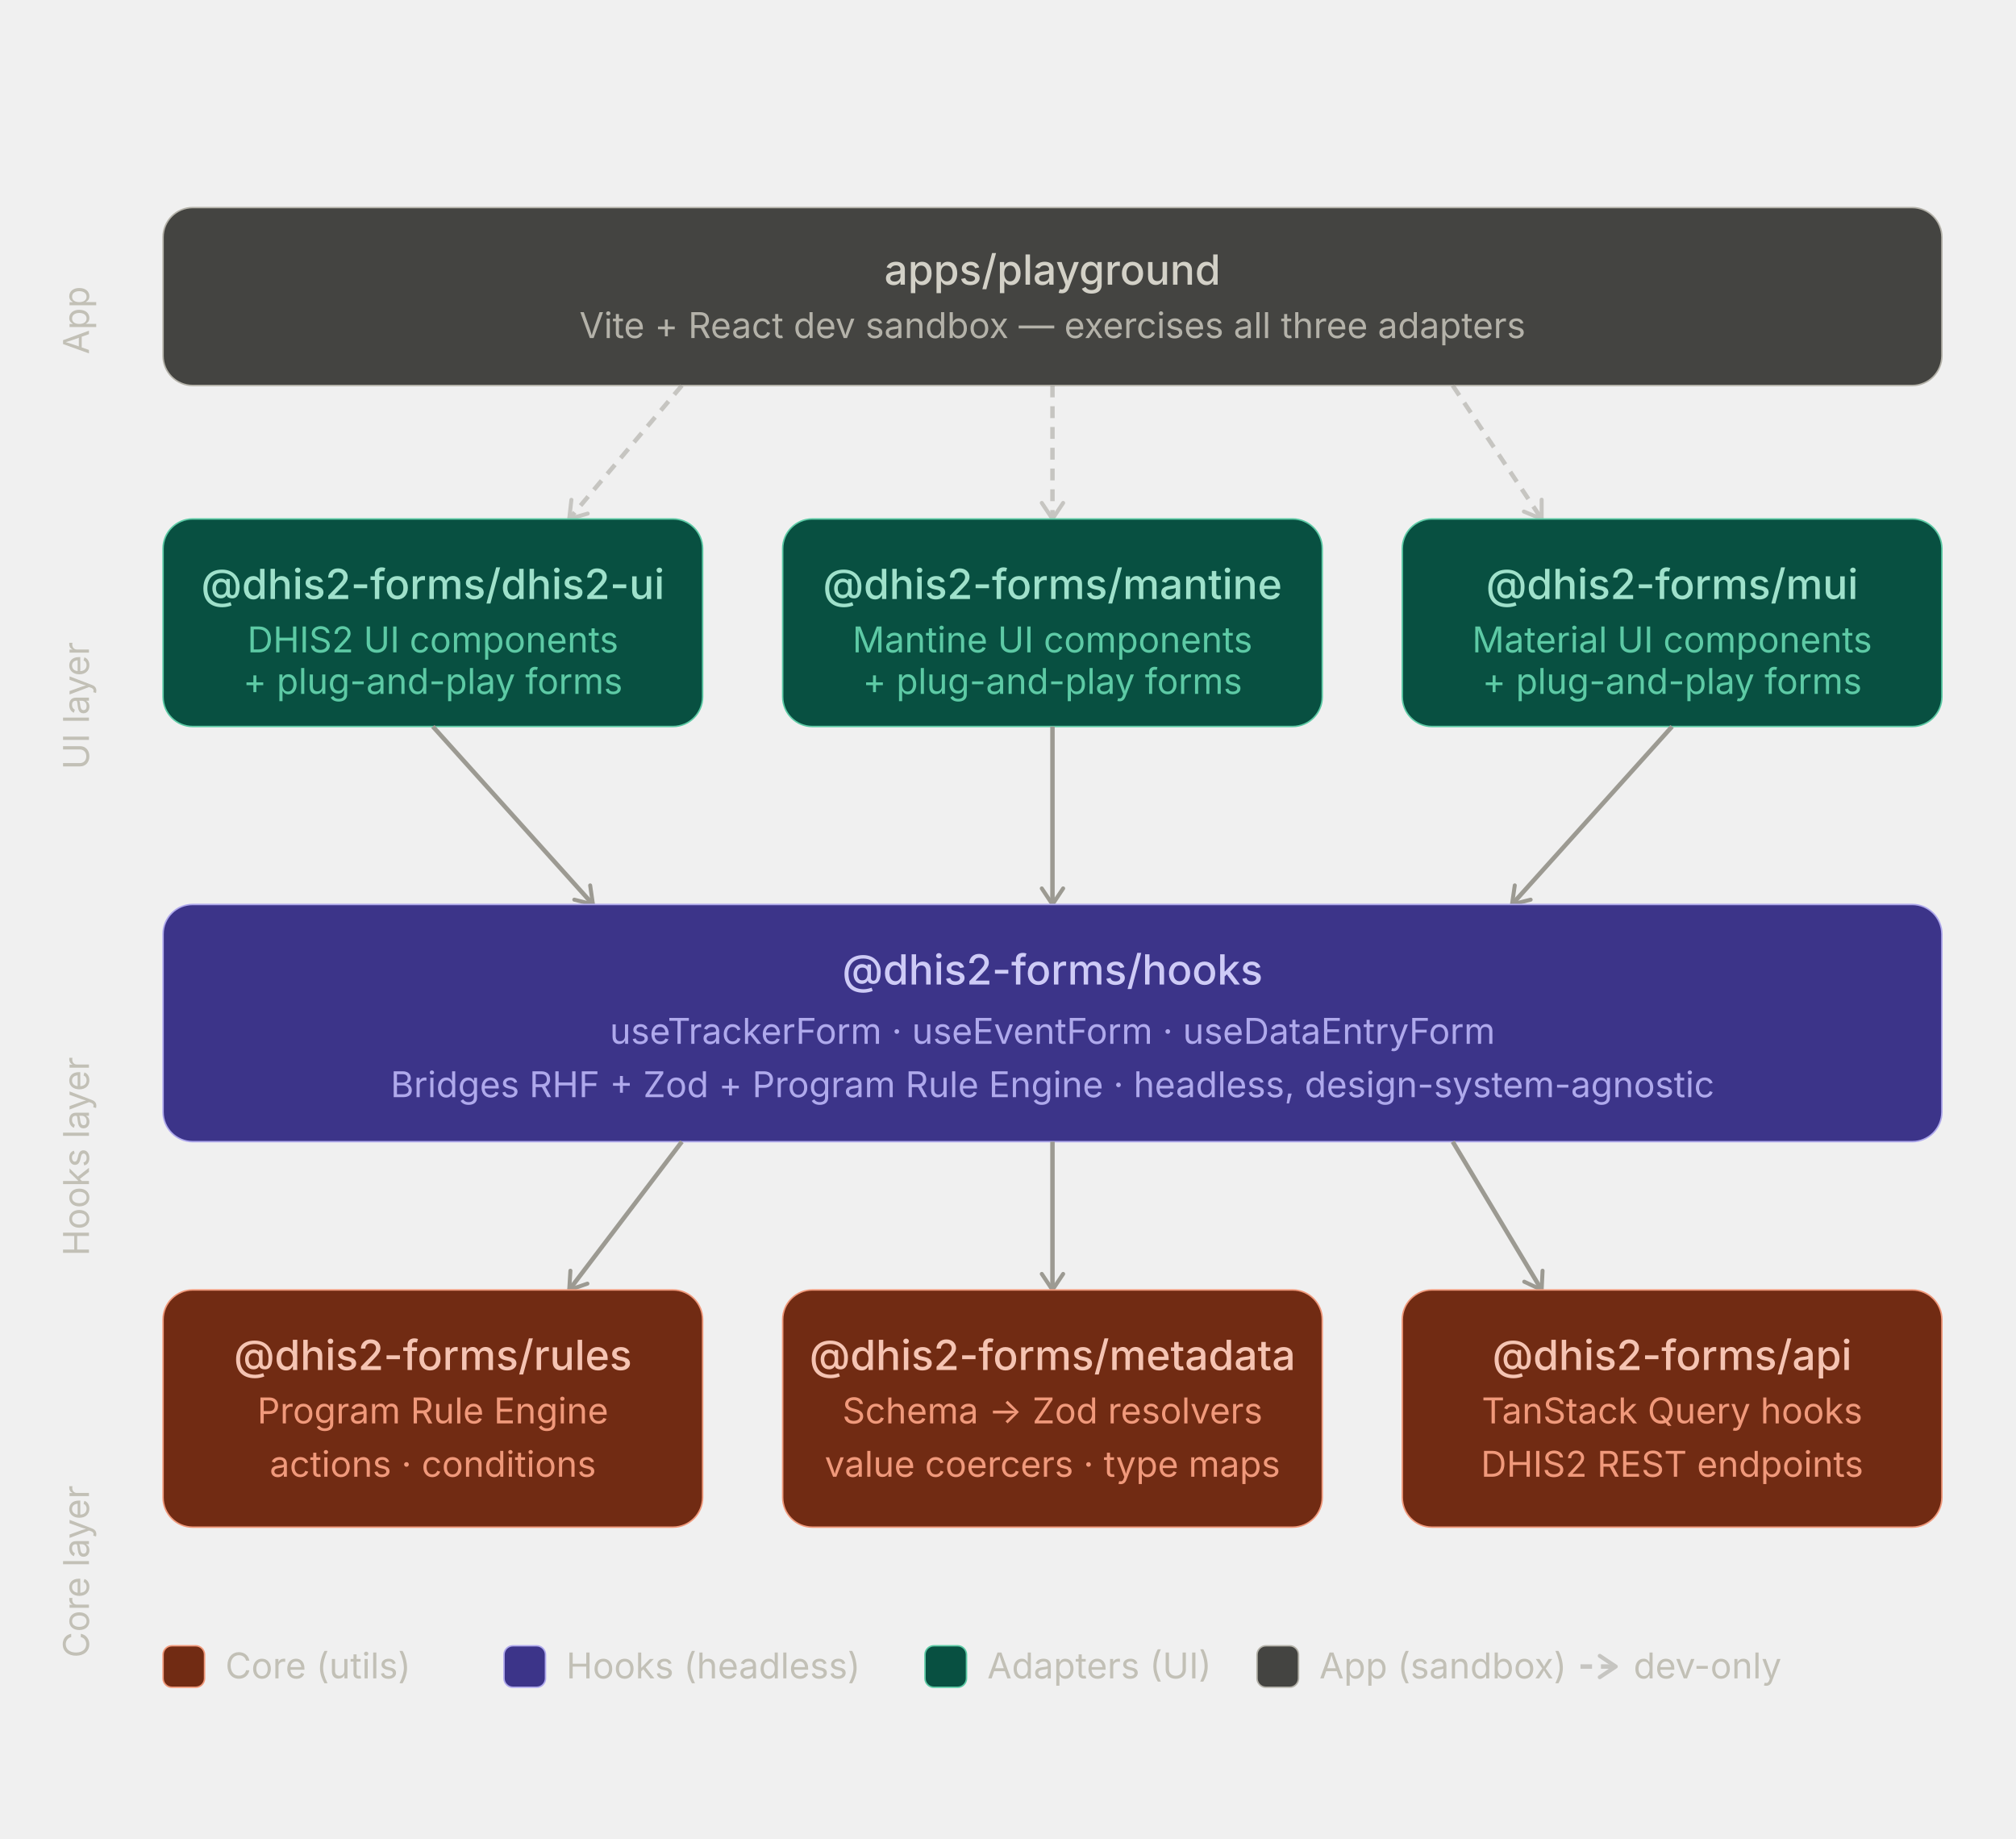
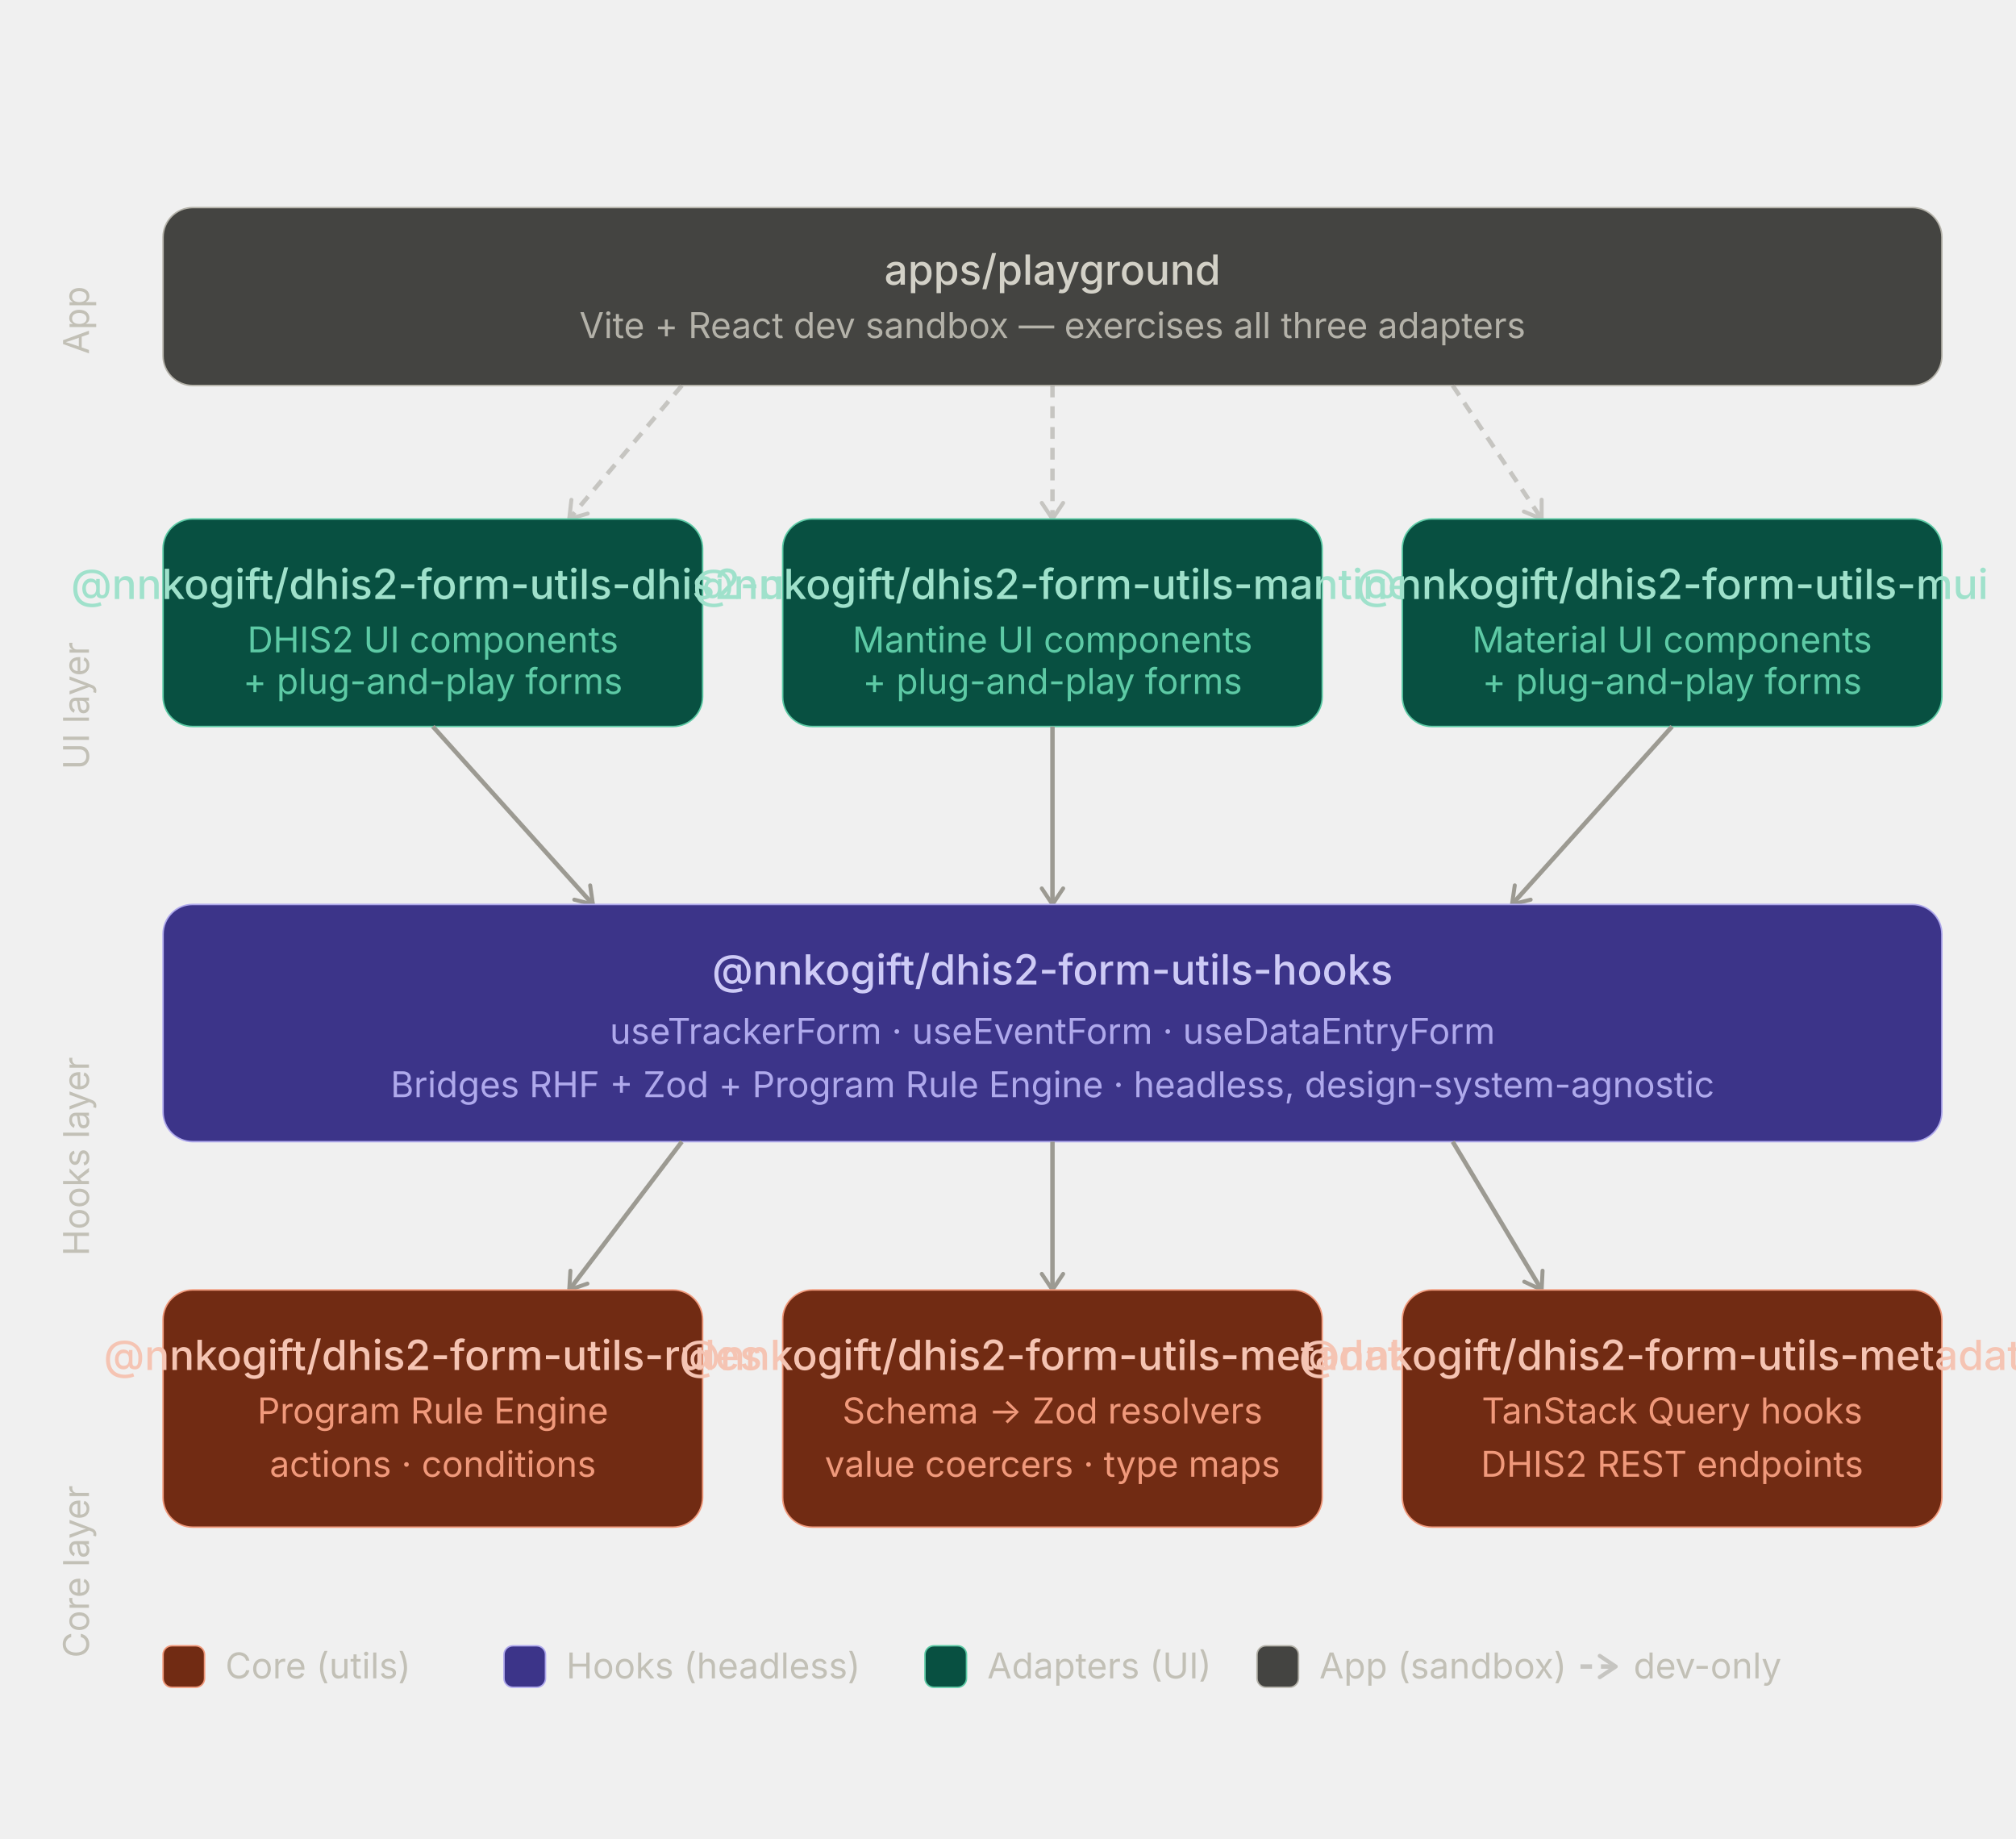
<svg xmlns="http://www.w3.org/2000/svg" width="100%" viewBox="0 0 680 620" role="img" style="">
  <defs>
    <marker id="arrow" viewBox="0 0 10 10" refX="8" refY="5" markerWidth="6" markerHeight="6" orient="auto-start-reverse">
      <path d="M2 1L8 5L2 9" fill="none" stroke="context-stroke" stroke-width="1.5" stroke-linecap="round" stroke-linejoin="round" />
    </marker>
    <mask id="imagine-text-gaps-c8yz4d" maskUnits="userSpaceOnUse">
      <rect x="0" y="0" width="680" height="620" fill="white" />
      <rect x="14.141" y="94" width="31.719" height="19" fill="black" rx="2" />
      <rect x="5.023" y="224" width="49.953" height="19" fill="black" rx="2" />
      <rect x="-6.816" y="376" width="73.633" height="19" fill="black" rx="2" />
      <rect x="-2.941" y="516" width="65.883" height="19" fill="black" rx="2" />
      <rect x="295.008" y="80" width="119.984" height="21.5" fill="black" rx="2" />
      <rect x="193.223" y="100" width="323.555" height="19" fill="black" rx="2" />
      <rect x="66.652" y="186" width="158.695" height="21.5" fill="black" rx="2" />
      <rect x="80.539" y="206" width="130.922" height="19" fill="black" rx="2" />
      <rect x="80.465" y="220" width="131.07" height="19" fill="black" rx="2" />
      <rect x="275.031" y="186" width="159.938" height="21.5" fill="black" rx="2" />
      <rect x="283.621" y="206" width="142.758" height="19" fill="black" rx="2" />
      <rect x="289.465" y="220" width="131.07" height="19" fill="black" rx="2" />
      <rect x="499.18" y="186" width="129.641" height="21.5" fill="black" rx="2" />
      <rect x="492.652" y="206" width="142.695" height="19" fill="black" rx="2" />
      <rect x="498.465" y="220" width="131.07" height="19" fill="black" rx="2" />
      <rect x="282.277" y="316" width="145.445" height="21.5" fill="black" rx="2" />
      <rect x="203.164" y="338" width="303.672" height="19" fill="black" rx="2" />
      <rect x="135.051" y="356" width="439.898" height="19" fill="black" rx="2" />
      <rect x="76.742" y="446" width="138.516" height="21.5" fill="black" rx="2" />
      <rect x="83.844" y="466" width="124.312" height="19" fill="black" rx="2" />
      <rect x="87.535" y="484" width="116.93" height="19" fill="black" rx="2" />
      <rect x="270.441" y="446" width="169.117" height="21.5" fill="black" rx="2" />
      <rect x="282.801" y="466" width="144.398" height="19" fill="black" rx="2" />
      <rect x="276.145" y="484" width="157.711" height="19" fill="black" rx="2" />
      <rect x="501.246" y="446" width="125.508" height="21.5" fill="black" rx="2" />
      <rect x="497.309" y="466" width="133.383" height="19" fill="black" rx="2" />
      <rect x="496.73" y="484" width="134.539" height="19" fill="black" rx="2" />
      <rect x="72" y="552" width="72.477" height="19" fill="black" rx="2" />
      <rect x="187" y="552" width="106.156" height="19" fill="black" rx="2" />
      <rect x="329" y="552" width="84.477" height="19" fill="black" rx="2" />
      <rect x="441" y="552" width="92.078" height="19" fill="black" rx="2" />
      <rect x="547" y="552" width="57.219" height="19" fill="black" rx="2" />
    </mask>
  </defs>
  <text x="30" y="108" text-anchor="middle" transform="rotate(-90,30,108)" style="fill:rgb(194, 192, 182);stroke:none;color:rgb(255, 255, 255);stroke-width:1px;stroke-linecap:butt;stroke-linejoin:miter;opacity:1;font-family:&quot;Anthropic Sans&quot;, -apple-system, &quot;system-ui&quot;, &quot;Segoe UI&quot;, sans-serif;font-size:12px;font-weight:400;text-anchor:middle;dominant-baseline:auto">App</text>
  <text x="30" y="238" text-anchor="middle" transform="rotate(-90,30,238)" style="fill:rgb(194, 192, 182);stroke:none;color:rgb(255, 255, 255);stroke-width:1px;stroke-linecap:butt;stroke-linejoin:miter;opacity:1;font-family:&quot;Anthropic Sans&quot;, -apple-system, &quot;system-ui&quot;, &quot;Segoe UI&quot;, sans-serif;font-size:12px;font-weight:400;text-anchor:middle;dominant-baseline:auto">UI layer</text>
  <text x="30" y="390" text-anchor="middle" transform="rotate(-90,30,390)" style="fill:rgb(194, 192, 182);stroke:none;color:rgb(255, 255, 255);stroke-width:1px;stroke-linecap:butt;stroke-linejoin:miter;opacity:1;font-family:&quot;Anthropic Sans&quot;, -apple-system, &quot;system-ui&quot;, &quot;Segoe UI&quot;, sans-serif;font-size:12px;font-weight:400;text-anchor:middle;dominant-baseline:auto">Hooks layer</text>
  <text x="30" y="530" text-anchor="middle" transform="rotate(-90,30,530)" style="fill:rgb(194, 192, 182);stroke:none;color:rgb(255, 255, 255);stroke-width:1px;stroke-linecap:butt;stroke-linejoin:miter;opacity:1;font-family:&quot;Anthropic Sans&quot;, -apple-system, &quot;system-ui&quot;, &quot;Segoe UI&quot;, sans-serif;font-size:12px;font-weight:400;text-anchor:middle;dominant-baseline:auto">Core layer</text>
  <g style="fill:rgb(0, 0, 0);stroke:none;color:rgb(255, 255, 255);stroke-width:1px;stroke-linecap:butt;stroke-linejoin:miter;opacity:1;font-family:&quot;Anthropic Sans&quot;, -apple-system, &quot;system-ui&quot;, &quot;Segoe UI&quot;, sans-serif;font-size:16px;font-weight:400;text-anchor:start;dominant-baseline:auto">
    <rect x="55" y="70" width="600" height="60" rx="10" stroke-width="0.5" style="fill:rgb(68, 68, 65);stroke:rgb(180, 178, 169);color:rgb(255, 255, 255);stroke-width:0.5px;stroke-linecap:butt;stroke-linejoin:miter;opacity:1;font-family:&quot;Anthropic Sans&quot;, -apple-system, &quot;system-ui&quot;, &quot;Segoe UI&quot;, sans-serif;font-size:16px;font-weight:400;text-anchor:start;dominant-baseline:auto" />
    <text x="355" y="96" text-anchor="middle" style="fill:rgb(211, 209, 199);stroke:none;color:rgb(255, 255, 255);stroke-width:1px;stroke-linecap:butt;stroke-linejoin:miter;opacity:1;font-family:&quot;Anthropic Sans&quot;, -apple-system, &quot;system-ui&quot;, &quot;Segoe UI&quot;, sans-serif;font-size:14px;font-weight:500;text-anchor:middle;dominant-baseline:auto">apps/playground</text>
    <text x="355" y="114" text-anchor="middle" style="fill:rgb(180, 178, 169);stroke:none;color:rgb(255, 255, 255);stroke-width:1px;stroke-linecap:butt;stroke-linejoin:miter;opacity:1;font-family:&quot;Anthropic Sans&quot;, -apple-system, &quot;system-ui&quot;, &quot;Segoe UI&quot;, sans-serif;font-size:12px;font-weight:400;text-anchor:middle;dominant-baseline:auto">Vite + React dev sandbox — exercises all three adapters</text>
  </g>
  <line x1="230" y1="130" x2="192" y2="175" marker-end="url(#arrow)" stroke-dasharray="4 3" opacity="0.5" style="fill:none;stroke:rgb(156, 154, 146);color:rgb(255, 255, 255);stroke-width:1.5px;stroke-dasharray:4px, 3px;stroke-linecap:butt;stroke-linejoin:miter;opacity:0.5;font-family:&quot;Anthropic Sans&quot;, -apple-system, &quot;system-ui&quot;, &quot;Segoe UI&quot;, sans-serif;font-size:16px;font-weight:400;text-anchor:start;dominant-baseline:auto" />
  <line x1="355" y1="130" x2="355" y2="175" marker-end="url(#arrow)" stroke-dasharray="4 3" opacity="0.5" style="fill:none;stroke:rgb(156, 154, 146);color:rgb(255, 255, 255);stroke-width:1.5px;stroke-dasharray:4px, 3px;stroke-linecap:butt;stroke-linejoin:miter;opacity:0.5;font-family:&quot;Anthropic Sans&quot;, -apple-system, &quot;system-ui&quot;, &quot;Segoe UI&quot;, sans-serif;font-size:16px;font-weight:400;text-anchor:start;dominant-baseline:auto" />
  <line x1="490" y1="130" x2="520" y2="175" marker-end="url(#arrow)" stroke-dasharray="4 3" opacity="0.5" style="fill:none;stroke:rgb(156, 154, 146);color:rgb(255, 255, 255);stroke-width:1.5px;stroke-dasharray:4px, 3px;stroke-linecap:butt;stroke-linejoin:miter;opacity:0.5;font-family:&quot;Anthropic Sans&quot;, -apple-system, &quot;system-ui&quot;, &quot;Segoe UI&quot;, sans-serif;font-size:16px;font-weight:400;text-anchor:start;dominant-baseline:auto" />
  <g style="fill:rgb(0, 0, 0);stroke:none;color:rgb(255, 255, 255);stroke-width:1px;stroke-linecap:butt;stroke-linejoin:miter;opacity:1;font-family:&quot;Anthropic Sans&quot;, -apple-system, &quot;system-ui&quot;, &quot;Segoe UI&quot;, sans-serif;font-size:16px;font-weight:400;text-anchor:start;dominant-baseline:auto">
    <rect x="55" y="175" width="182" height="70" rx="10" stroke-width="0.5" style="fill:rgb(8, 80, 65);stroke:rgb(93, 202, 165);color:rgb(255, 255, 255);stroke-width:0.5px;stroke-linecap:butt;stroke-linejoin:miter;opacity:1;font-family:&quot;Anthropic Sans&quot;, -apple-system, &quot;system-ui&quot;, &quot;Segoe UI&quot;, sans-serif;font-size:16px;font-weight:400;text-anchor:start;dominant-baseline:auto" />
-     <text x="146" y="202" text-anchor="middle" style="fill:rgb(159, 225, 203);stroke:none;color:rgb(255, 255, 255);stroke-width:1px;stroke-linecap:butt;stroke-linejoin:miter;opacity:1;font-family:&quot;Anthropic Sans&quot;, -apple-system, &quot;system-ui&quot;, &quot;Segoe UI&quot;, sans-serif;font-size:14px;font-weight:500;text-anchor:middle;dominant-baseline:auto">@dhis2-forms/dhis2-ui</text>
+     <text x="146" y="202" text-anchor="middle" style="fill:rgb(159, 225, 203);stroke:none;color:rgb(255, 255, 255);stroke-width:1px;stroke-linecap:butt;stroke-linejoin:miter;opacity:1;font-family:&quot;Anthropic Sans&quot;, -apple-system, &quot;system-ui&quot;, &quot;Segoe UI&quot;, sans-serif;font-size:14px;font-weight:500;text-anchor:middle;dominant-baseline:auto">@nnkogift/dhis2-form-utils-dhis2-ui</text>
    <text x="146" y="220" text-anchor="middle" style="fill:rgb(93, 202, 165);stroke:none;color:rgb(255, 255, 255);stroke-width:1px;stroke-linecap:butt;stroke-linejoin:miter;opacity:1;font-family:&quot;Anthropic Sans&quot;, -apple-system, &quot;system-ui&quot;, &quot;Segoe UI&quot;, sans-serif;font-size:12px;font-weight:400;text-anchor:middle;dominant-baseline:auto">DHIS2 UI components</text>
    <text x="146" y="234" text-anchor="middle" style="fill:rgb(93, 202, 165);stroke:none;color:rgb(255, 255, 255);stroke-width:1px;stroke-linecap:butt;stroke-linejoin:miter;opacity:1;font-family:&quot;Anthropic Sans&quot;, -apple-system, &quot;system-ui&quot;, &quot;Segoe UI&quot;, sans-serif;font-size:12px;font-weight:400;text-anchor:middle;dominant-baseline:auto">+ plug-and-play forms</text>
  </g>
  <g style="fill:rgb(0, 0, 0);stroke:none;color:rgb(255, 255, 255);stroke-width:1px;stroke-linecap:butt;stroke-linejoin:miter;opacity:1;font-family:&quot;Anthropic Sans&quot;, -apple-system, &quot;system-ui&quot;, &quot;Segoe UI&quot;, sans-serif;font-size:16px;font-weight:400;text-anchor:start;dominant-baseline:auto">
    <rect x="264" y="175" width="182" height="70" rx="10" stroke-width="0.5" style="fill:rgb(8, 80, 65);stroke:rgb(93, 202, 165);color:rgb(255, 255, 255);stroke-width:0.5px;stroke-linecap:butt;stroke-linejoin:miter;opacity:1;font-family:&quot;Anthropic Sans&quot;, -apple-system, &quot;system-ui&quot;, &quot;Segoe UI&quot;, sans-serif;font-size:16px;font-weight:400;text-anchor:start;dominant-baseline:auto" />
-     <text x="355" y="202" text-anchor="middle" style="fill:rgb(159, 225, 203);stroke:none;color:rgb(255, 255, 255);stroke-width:1px;stroke-linecap:butt;stroke-linejoin:miter;opacity:1;font-family:&quot;Anthropic Sans&quot;, -apple-system, &quot;system-ui&quot;, &quot;Segoe UI&quot;, sans-serif;font-size:14px;font-weight:500;text-anchor:middle;dominant-baseline:auto">@dhis2-forms/mantine</text>
+     <text x="355" y="202" text-anchor="middle" style="fill:rgb(159, 225, 203);stroke:none;color:rgb(255, 255, 255);stroke-width:1px;stroke-linecap:butt;stroke-linejoin:miter;opacity:1;font-family:&quot;Anthropic Sans&quot;, -apple-system, &quot;system-ui&quot;, &quot;Segoe UI&quot;, sans-serif;font-size:14px;font-weight:500;text-anchor:middle;dominant-baseline:auto">@nnkogift/dhis2-form-utils-mantine</text>
    <text x="355" y="220" text-anchor="middle" style="fill:rgb(93, 202, 165);stroke:none;color:rgb(255, 255, 255);stroke-width:1px;stroke-linecap:butt;stroke-linejoin:miter;opacity:1;font-family:&quot;Anthropic Sans&quot;, -apple-system, &quot;system-ui&quot;, &quot;Segoe UI&quot;, sans-serif;font-size:12px;font-weight:400;text-anchor:middle;dominant-baseline:auto">Mantine UI components</text>
    <text x="355" y="234" text-anchor="middle" style="fill:rgb(93, 202, 165);stroke:none;color:rgb(255, 255, 255);stroke-width:1px;stroke-linecap:butt;stroke-linejoin:miter;opacity:1;font-family:&quot;Anthropic Sans&quot;, -apple-system, &quot;system-ui&quot;, &quot;Segoe UI&quot;, sans-serif;font-size:12px;font-weight:400;text-anchor:middle;dominant-baseline:auto">+ plug-and-play forms</text>
  </g>
  <g style="fill:rgb(0, 0, 0);stroke:none;color:rgb(255, 255, 255);stroke-width:1px;stroke-linecap:butt;stroke-linejoin:miter;opacity:1;font-family:&quot;Anthropic Sans&quot;, -apple-system, &quot;system-ui&quot;, &quot;Segoe UI&quot;, sans-serif;font-size:16px;font-weight:400;text-anchor:start;dominant-baseline:auto">
    <rect x="473" y="175" width="182" height="70" rx="10" stroke-width="0.5" style="fill:rgb(8, 80, 65);stroke:rgb(93, 202, 165);color:rgb(255, 255, 255);stroke-width:0.5px;stroke-linecap:butt;stroke-linejoin:miter;opacity:1;font-family:&quot;Anthropic Sans&quot;, -apple-system, &quot;system-ui&quot;, &quot;Segoe UI&quot;, sans-serif;font-size:16px;font-weight:400;text-anchor:start;dominant-baseline:auto" />
-     <text x="564" y="202" text-anchor="middle" style="fill:rgb(159, 225, 203);stroke:none;color:rgb(255, 255, 255);stroke-width:1px;stroke-linecap:butt;stroke-linejoin:miter;opacity:1;font-family:&quot;Anthropic Sans&quot;, -apple-system, &quot;system-ui&quot;, &quot;Segoe UI&quot;, sans-serif;font-size:14px;font-weight:500;text-anchor:middle;dominant-baseline:auto">@dhis2-forms/mui</text>
+     <text x="564" y="202" text-anchor="middle" style="fill:rgb(159, 225, 203);stroke:none;color:rgb(255, 255, 255);stroke-width:1px;stroke-linecap:butt;stroke-linejoin:miter;opacity:1;font-family:&quot;Anthropic Sans&quot;, -apple-system, &quot;system-ui&quot;, &quot;Segoe UI&quot;, sans-serif;font-size:14px;font-weight:500;text-anchor:middle;dominant-baseline:auto">@nnkogift/dhis2-form-utils-mui</text>
    <text x="564" y="220" text-anchor="middle" style="fill:rgb(93, 202, 165);stroke:none;color:rgb(255, 255, 255);stroke-width:1px;stroke-linecap:butt;stroke-linejoin:miter;opacity:1;font-family:&quot;Anthropic Sans&quot;, -apple-system, &quot;system-ui&quot;, &quot;Segoe UI&quot;, sans-serif;font-size:12px;font-weight:400;text-anchor:middle;dominant-baseline:auto">Material UI components</text>
    <text x="564" y="234" text-anchor="middle" style="fill:rgb(93, 202, 165);stroke:none;color:rgb(255, 255, 255);stroke-width:1px;stroke-linecap:butt;stroke-linejoin:miter;opacity:1;font-family:&quot;Anthropic Sans&quot;, -apple-system, &quot;system-ui&quot;, &quot;Segoe UI&quot;, sans-serif;font-size:12px;font-weight:400;text-anchor:middle;dominant-baseline:auto">+ plug-and-play forms</text>
  </g>
  <line x1="146" y1="245" x2="200" y2="305" marker-end="url(#arrow)" style="fill:none;stroke:rgb(156, 154, 146);color:rgb(255, 255, 255);stroke-width:1.5px;stroke-linecap:butt;stroke-linejoin:miter;opacity:1;font-family:&quot;Anthropic Sans&quot;, -apple-system, &quot;system-ui&quot;, &quot;Segoe UI&quot;, sans-serif;font-size:16px;font-weight:400;text-anchor:start;dominant-baseline:auto" />
  <line x1="355" y1="245" x2="355" y2="305" marker-end="url(#arrow)" style="fill:none;stroke:rgb(156, 154, 146);color:rgb(255, 255, 255);stroke-width:1.5px;stroke-linecap:butt;stroke-linejoin:miter;opacity:1;font-family:&quot;Anthropic Sans&quot;, -apple-system, &quot;system-ui&quot;, &quot;Segoe UI&quot;, sans-serif;font-size:16px;font-weight:400;text-anchor:start;dominant-baseline:auto" />
  <line x1="564" y1="245" x2="510" y2="305" marker-end="url(#arrow)" style="fill:none;stroke:rgb(156, 154, 146);color:rgb(255, 255, 255);stroke-width:1.5px;stroke-linecap:butt;stroke-linejoin:miter;opacity:1;font-family:&quot;Anthropic Sans&quot;, -apple-system, &quot;system-ui&quot;, &quot;Segoe UI&quot;, sans-serif;font-size:16px;font-weight:400;text-anchor:start;dominant-baseline:auto" />
  <g style="fill:rgb(0, 0, 0);stroke:none;color:rgb(255, 255, 255);stroke-width:1px;stroke-linecap:butt;stroke-linejoin:miter;opacity:1;font-family:&quot;Anthropic Sans&quot;, -apple-system, &quot;system-ui&quot;, &quot;Segoe UI&quot;, sans-serif;font-size:16px;font-weight:400;text-anchor:start;dominant-baseline:auto">
    <rect x="55" y="305" width="600" height="80" rx="10" stroke-width="0.5" style="fill:rgb(60, 52, 137);stroke:rgb(175, 169, 236);color:rgb(255, 255, 255);stroke-width:0.5px;stroke-linecap:butt;stroke-linejoin:miter;opacity:1;font-family:&quot;Anthropic Sans&quot;, -apple-system, &quot;system-ui&quot;, &quot;Segoe UI&quot;, sans-serif;font-size:16px;font-weight:400;text-anchor:start;dominant-baseline:auto" />
-     <text x="355" y="332" text-anchor="middle" style="fill:rgb(206, 203, 246);stroke:none;color:rgb(255, 255, 255);stroke-width:1px;stroke-linecap:butt;stroke-linejoin:miter;opacity:1;font-family:&quot;Anthropic Sans&quot;, -apple-system, &quot;system-ui&quot;, &quot;Segoe UI&quot;, sans-serif;font-size:14px;font-weight:500;text-anchor:middle;dominant-baseline:auto">@dhis2-forms/hooks</text>
+     <text x="355" y="332" text-anchor="middle" style="fill:rgb(206, 203, 246);stroke:none;color:rgb(255, 255, 255);stroke-width:1px;stroke-linecap:butt;stroke-linejoin:miter;opacity:1;font-family:&quot;Anthropic Sans&quot;, -apple-system, &quot;system-ui&quot;, &quot;Segoe UI&quot;, sans-serif;font-size:14px;font-weight:500;text-anchor:middle;dominant-baseline:auto">@nnkogift/dhis2-form-utils-hooks</text>
    <text x="355" y="352" text-anchor="middle" style="fill:rgb(175, 169, 236);stroke:none;color:rgb(255, 255, 255);stroke-width:1px;stroke-linecap:butt;stroke-linejoin:miter;opacity:1;font-family:&quot;Anthropic Sans&quot;, -apple-system, &quot;system-ui&quot;, &quot;Segoe UI&quot;, sans-serif;font-size:12px;font-weight:400;text-anchor:middle;dominant-baseline:auto">useTrackerForm · useEventForm · useDataEntryForm</text>
    <text x="355" y="370" text-anchor="middle" style="fill:rgb(175, 169, 236);stroke:none;color:rgb(255, 255, 255);stroke-width:1px;stroke-linecap:butt;stroke-linejoin:miter;opacity:1;font-family:&quot;Anthropic Sans&quot;, -apple-system, &quot;system-ui&quot;, &quot;Segoe UI&quot;, sans-serif;font-size:12px;font-weight:400;text-anchor:middle;dominant-baseline:auto">Bridges RHF + Zod + Program Rule Engine · headless, design-system-agnostic</text>
  </g>
  <line x1="230" y1="385" x2="192" y2="435" marker-end="url(#arrow)" style="fill:none;stroke:rgb(156, 154, 146);color:rgb(255, 255, 255);stroke-width:1.5px;stroke-linecap:butt;stroke-linejoin:miter;opacity:1;font-family:&quot;Anthropic Sans&quot;, -apple-system, &quot;system-ui&quot;, &quot;Segoe UI&quot;, sans-serif;font-size:16px;font-weight:400;text-anchor:start;dominant-baseline:auto" />
  <line x1="355" y1="385" x2="355" y2="435" marker-end="url(#arrow)" style="fill:none;stroke:rgb(156, 154, 146);color:rgb(255, 255, 255);stroke-width:1.5px;stroke-linecap:butt;stroke-linejoin:miter;opacity:1;font-family:&quot;Anthropic Sans&quot;, -apple-system, &quot;system-ui&quot;, &quot;Segoe UI&quot;, sans-serif;font-size:16px;font-weight:400;text-anchor:start;dominant-baseline:auto" />
  <line x1="490" y1="385" x2="520" y2="435" marker-end="url(#arrow)" style="fill:none;stroke:rgb(156, 154, 146);color:rgb(255, 255, 255);stroke-width:1.5px;stroke-linecap:butt;stroke-linejoin:miter;opacity:1;font-family:&quot;Anthropic Sans&quot;, -apple-system, &quot;system-ui&quot;, &quot;Segoe UI&quot;, sans-serif;font-size:16px;font-weight:400;text-anchor:start;dominant-baseline:auto" />
  <g style="fill:rgb(0, 0, 0);stroke:none;color:rgb(255, 255, 255);stroke-width:1px;stroke-linecap:butt;stroke-linejoin:miter;opacity:1;font-family:&quot;Anthropic Sans&quot;, -apple-system, &quot;system-ui&quot;, &quot;Segoe UI&quot;, sans-serif;font-size:16px;font-weight:400;text-anchor:start;dominant-baseline:auto">
    <rect x="55" y="435" width="182" height="80" rx="10" stroke-width="0.5" style="fill:rgb(113, 43, 19);stroke:rgb(240, 153, 123);color:rgb(255, 255, 255);stroke-width:0.5px;stroke-linecap:butt;stroke-linejoin:miter;opacity:1;font-family:&quot;Anthropic Sans&quot;, -apple-system, &quot;system-ui&quot;, &quot;Segoe UI&quot;, sans-serif;font-size:16px;font-weight:400;text-anchor:start;dominant-baseline:auto" />
-     <text x="146" y="462" text-anchor="middle" style="fill:rgb(245, 196, 179);stroke:none;color:rgb(255, 255, 255);stroke-width:1px;stroke-linecap:butt;stroke-linejoin:miter;opacity:1;font-family:&quot;Anthropic Sans&quot;, -apple-system, &quot;system-ui&quot;, &quot;Segoe UI&quot;, sans-serif;font-size:14px;font-weight:500;text-anchor:middle;dominant-baseline:auto">@dhis2-forms/rules</text>
+     <text x="146" y="462" text-anchor="middle" style="fill:rgb(245, 196, 179);stroke:none;color:rgb(255, 255, 255);stroke-width:1px;stroke-linecap:butt;stroke-linejoin:miter;opacity:1;font-family:&quot;Anthropic Sans&quot;, -apple-system, &quot;system-ui&quot;, &quot;Segoe UI&quot;, sans-serif;font-size:14px;font-weight:500;text-anchor:middle;dominant-baseline:auto">@nnkogift/dhis2-form-utils-rules</text>
    <text x="146" y="480" text-anchor="middle" style="fill:rgb(240, 153, 123);stroke:none;color:rgb(255, 255, 255);stroke-width:1px;stroke-linecap:butt;stroke-linejoin:miter;opacity:1;font-family:&quot;Anthropic Sans&quot;, -apple-system, &quot;system-ui&quot;, &quot;Segoe UI&quot;, sans-serif;font-size:12px;font-weight:400;text-anchor:middle;dominant-baseline:auto">Program Rule Engine</text>
    <text x="146" y="498" text-anchor="middle" style="fill:rgb(240, 153, 123);stroke:none;color:rgb(255, 255, 255);stroke-width:1px;stroke-linecap:butt;stroke-linejoin:miter;opacity:1;font-family:&quot;Anthropic Sans&quot;, -apple-system, &quot;system-ui&quot;, &quot;Segoe UI&quot;, sans-serif;font-size:12px;font-weight:400;text-anchor:middle;dominant-baseline:auto">actions · conditions</text>
  </g>
  <g style="fill:rgb(0, 0, 0);stroke:none;color:rgb(255, 255, 255);stroke-width:1px;stroke-linecap:butt;stroke-linejoin:miter;opacity:1;font-family:&quot;Anthropic Sans&quot;, -apple-system, &quot;system-ui&quot;, &quot;Segoe UI&quot;, sans-serif;font-size:16px;font-weight:400;text-anchor:start;dominant-baseline:auto">
    <rect x="264" y="435" width="182" height="80" rx="10" stroke-width="0.5" style="fill:rgb(113, 43, 19);stroke:rgb(240, 153, 123);color:rgb(255, 255, 255);stroke-width:0.5px;stroke-linecap:butt;stroke-linejoin:miter;opacity:1;font-family:&quot;Anthropic Sans&quot;, -apple-system, &quot;system-ui&quot;, &quot;Segoe UI&quot;, sans-serif;font-size:16px;font-weight:400;text-anchor:start;dominant-baseline:auto" />
-     <text x="355" y="462" text-anchor="middle" style="fill:rgb(245, 196, 179);stroke:none;color:rgb(255, 255, 255);stroke-width:1px;stroke-linecap:butt;stroke-linejoin:miter;opacity:1;font-family:&quot;Anthropic Sans&quot;, -apple-system, &quot;system-ui&quot;, &quot;Segoe UI&quot;, sans-serif;font-size:14px;font-weight:500;text-anchor:middle;dominant-baseline:auto">@dhis2-forms/metadata</text>
+     <text x="355" y="462" text-anchor="middle" style="fill:rgb(245, 196, 179);stroke:none;color:rgb(255, 255, 255);stroke-width:1px;stroke-linecap:butt;stroke-linejoin:miter;opacity:1;font-family:&quot;Anthropic Sans&quot;, -apple-system, &quot;system-ui&quot;, &quot;Segoe UI&quot;, sans-serif;font-size:14px;font-weight:500;text-anchor:middle;dominant-baseline:auto">@nnkogift/dhis2-form-utils-metadata</text>
    <text x="355" y="480" text-anchor="middle" style="fill:rgb(240, 153, 123);stroke:none;color:rgb(255, 255, 255);stroke-width:1px;stroke-linecap:butt;stroke-linejoin:miter;opacity:1;font-family:&quot;Anthropic Sans&quot;, -apple-system, &quot;system-ui&quot;, &quot;Segoe UI&quot;, sans-serif;font-size:12px;font-weight:400;text-anchor:middle;dominant-baseline:auto">Schema → Zod resolvers</text>
    <text x="355" y="498" text-anchor="middle" style="fill:rgb(240, 153, 123);stroke:none;color:rgb(255, 255, 255);stroke-width:1px;stroke-linecap:butt;stroke-linejoin:miter;opacity:1;font-family:&quot;Anthropic Sans&quot;, -apple-system, &quot;system-ui&quot;, &quot;Segoe UI&quot;, sans-serif;font-size:12px;font-weight:400;text-anchor:middle;dominant-baseline:auto">value coercers · type maps</text>
  </g>
  <g style="fill:rgb(0, 0, 0);stroke:none;color:rgb(255, 255, 255);stroke-width:1px;stroke-linecap:butt;stroke-linejoin:miter;opacity:1;font-family:&quot;Anthropic Sans&quot;, -apple-system, &quot;system-ui&quot;, &quot;Segoe UI&quot;, sans-serif;font-size:16px;font-weight:400;text-anchor:start;dominant-baseline:auto">
    <rect x="473" y="435" width="182" height="80" rx="10" stroke-width="0.5" style="fill:rgb(113, 43, 19);stroke:rgb(240, 153, 123);color:rgb(255, 255, 255);stroke-width:0.5px;stroke-linecap:butt;stroke-linejoin:miter;opacity:1;font-family:&quot;Anthropic Sans&quot;, -apple-system, &quot;system-ui&quot;, &quot;Segoe UI&quot;, sans-serif;font-size:16px;font-weight:400;text-anchor:start;dominant-baseline:auto" />
-     <text x="564" y="462" text-anchor="middle" style="fill:rgb(245, 196, 179);stroke:none;color:rgb(255, 255, 255);stroke-width:1px;stroke-linecap:butt;stroke-linejoin:miter;opacity:1;font-family:&quot;Anthropic Sans&quot;, -apple-system, &quot;system-ui&quot;, &quot;Segoe UI&quot;, sans-serif;font-size:14px;font-weight:500;text-anchor:middle;dominant-baseline:auto">@dhis2-forms/api</text>
+     <text x="564" y="462" text-anchor="middle" style="fill:rgb(245, 196, 179);stroke:none;color:rgb(255, 255, 255);stroke-width:1px;stroke-linecap:butt;stroke-linejoin:miter;opacity:1;font-family:&quot;Anthropic Sans&quot;, -apple-system, &quot;system-ui&quot;, &quot;Segoe UI&quot;, sans-serif;font-size:14px;font-weight:500;text-anchor:middle;dominant-baseline:auto">@nnkogift/dhis2-form-utils-metadata</text>
    <text x="564" y="480" text-anchor="middle" style="fill:rgb(240, 153, 123);stroke:none;color:rgb(255, 255, 255);stroke-width:1px;stroke-linecap:butt;stroke-linejoin:miter;opacity:1;font-family:&quot;Anthropic Sans&quot;, -apple-system, &quot;system-ui&quot;, &quot;Segoe UI&quot;, sans-serif;font-size:12px;font-weight:400;text-anchor:middle;dominant-baseline:auto">TanStack Query hooks</text>
    <text x="564" y="498" text-anchor="middle" style="fill:rgb(240, 153, 123);stroke:none;color:rgb(255, 255, 255);stroke-width:1px;stroke-linecap:butt;stroke-linejoin:miter;opacity:1;font-family:&quot;Anthropic Sans&quot;, -apple-system, &quot;system-ui&quot;, &quot;Segoe UI&quot;, sans-serif;font-size:12px;font-weight:400;text-anchor:middle;dominant-baseline:auto">DHIS2 REST endpoints</text>
  </g>
  <rect x="55" y="555" width="14" height="14" rx="3" stroke-width="0.5" style="fill:rgb(113, 43, 19);stroke:rgb(240, 153, 123);color:rgb(255, 255, 255);stroke-width:0.5px;stroke-linecap:butt;stroke-linejoin:miter;opacity:1;font-family:&quot;Anthropic Sans&quot;, -apple-system, &quot;system-ui&quot;, &quot;Segoe UI&quot;, sans-serif;font-size:16px;font-weight:400;text-anchor:start;dominant-baseline:auto" />
  <text x="76" y="566" style="fill:rgb(194, 192, 182);stroke:none;color:rgb(255, 255, 255);stroke-width:1px;stroke-linecap:butt;stroke-linejoin:miter;opacity:1;font-family:&quot;Anthropic Sans&quot;, -apple-system, &quot;system-ui&quot;, &quot;Segoe UI&quot;, sans-serif;font-size:12px;font-weight:400;text-anchor:start;dominant-baseline:auto">Core (utils)</text>
  <rect x="170" y="555" width="14" height="14" rx="3" stroke-width="0.5" style="fill:rgb(60, 52, 137);stroke:rgb(175, 169, 236);color:rgb(255, 255, 255);stroke-width:0.5px;stroke-linecap:butt;stroke-linejoin:miter;opacity:1;font-family:&quot;Anthropic Sans&quot;, -apple-system, &quot;system-ui&quot;, &quot;Segoe UI&quot;, sans-serif;font-size:16px;font-weight:400;text-anchor:start;dominant-baseline:auto" />
  <text x="191" y="566" style="fill:rgb(194, 192, 182);stroke:none;color:rgb(255, 255, 255);stroke-width:1px;stroke-linecap:butt;stroke-linejoin:miter;opacity:1;font-family:&quot;Anthropic Sans&quot;, -apple-system, &quot;system-ui&quot;, &quot;Segoe UI&quot;, sans-serif;font-size:12px;font-weight:400;text-anchor:start;dominant-baseline:auto">Hooks (headless)</text>
  <rect x="312" y="555" width="14" height="14" rx="3" stroke-width="0.5" style="fill:rgb(8, 80, 65);stroke:rgb(93, 202, 165);color:rgb(255, 255, 255);stroke-width:0.5px;stroke-linecap:butt;stroke-linejoin:miter;opacity:1;font-family:&quot;Anthropic Sans&quot;, -apple-system, &quot;system-ui&quot;, &quot;Segoe UI&quot;, sans-serif;font-size:16px;font-weight:400;text-anchor:start;dominant-baseline:auto" />
  <text x="333" y="566" style="fill:rgb(194, 192, 182);stroke:none;color:rgb(255, 255, 255);stroke-width:1px;stroke-linecap:butt;stroke-linejoin:miter;opacity:1;font-family:&quot;Anthropic Sans&quot;, -apple-system, &quot;system-ui&quot;, &quot;Segoe UI&quot;, sans-serif;font-size:12px;font-weight:400;text-anchor:start;dominant-baseline:auto">Adapters (UI)</text>
  <rect x="424" y="555" width="14" height="14" rx="3" stroke-width="0.5" style="fill:rgb(68, 68, 65);stroke:rgb(180, 178, 169);color:rgb(255, 255, 255);stroke-width:0.5px;stroke-linecap:butt;stroke-linejoin:miter;opacity:1;font-family:&quot;Anthropic Sans&quot;, -apple-system, &quot;system-ui&quot;, &quot;Segoe UI&quot;, sans-serif;font-size:16px;font-weight:400;text-anchor:start;dominant-baseline:auto" />
  <text x="445" y="566" style="fill:rgb(194, 192, 182);stroke:none;color:rgb(255, 255, 255);stroke-width:1px;stroke-linecap:butt;stroke-linejoin:miter;opacity:1;font-family:&quot;Anthropic Sans&quot;, -apple-system, &quot;system-ui&quot;, &quot;Segoe UI&quot;, sans-serif;font-size:12px;font-weight:400;text-anchor:start;dominant-baseline:auto">App (sandbox)</text>
  <line x1="519" y1="562" x2="545" y2="562" stroke-dasharray="4 3" marker-end="url(#arrow)" opacity="0.5" mask="url(#imagine-text-gaps-c8yz4d)" style="fill:none;stroke:rgb(156, 154, 146);color:rgb(255, 255, 255);stroke-width:1.5px;stroke-dasharray:4px, 3px;stroke-linecap:butt;stroke-linejoin:miter;opacity:0.5;font-family:&quot;Anthropic Sans&quot;, -apple-system, &quot;system-ui&quot;, &quot;Segoe UI&quot;, sans-serif;font-size:16px;font-weight:400;text-anchor:start;dominant-baseline:auto" />
  <text x="551" y="566" style="fill:rgb(194, 192, 182);stroke:none;color:rgb(255, 255, 255);stroke-width:1px;stroke-linecap:butt;stroke-linejoin:miter;opacity:1;font-family:&quot;Anthropic Sans&quot;, -apple-system, &quot;system-ui&quot;, &quot;Segoe UI&quot;, sans-serif;font-size:12px;font-weight:400;text-anchor:start;dominant-baseline:auto">dev-only</text>
</svg>
